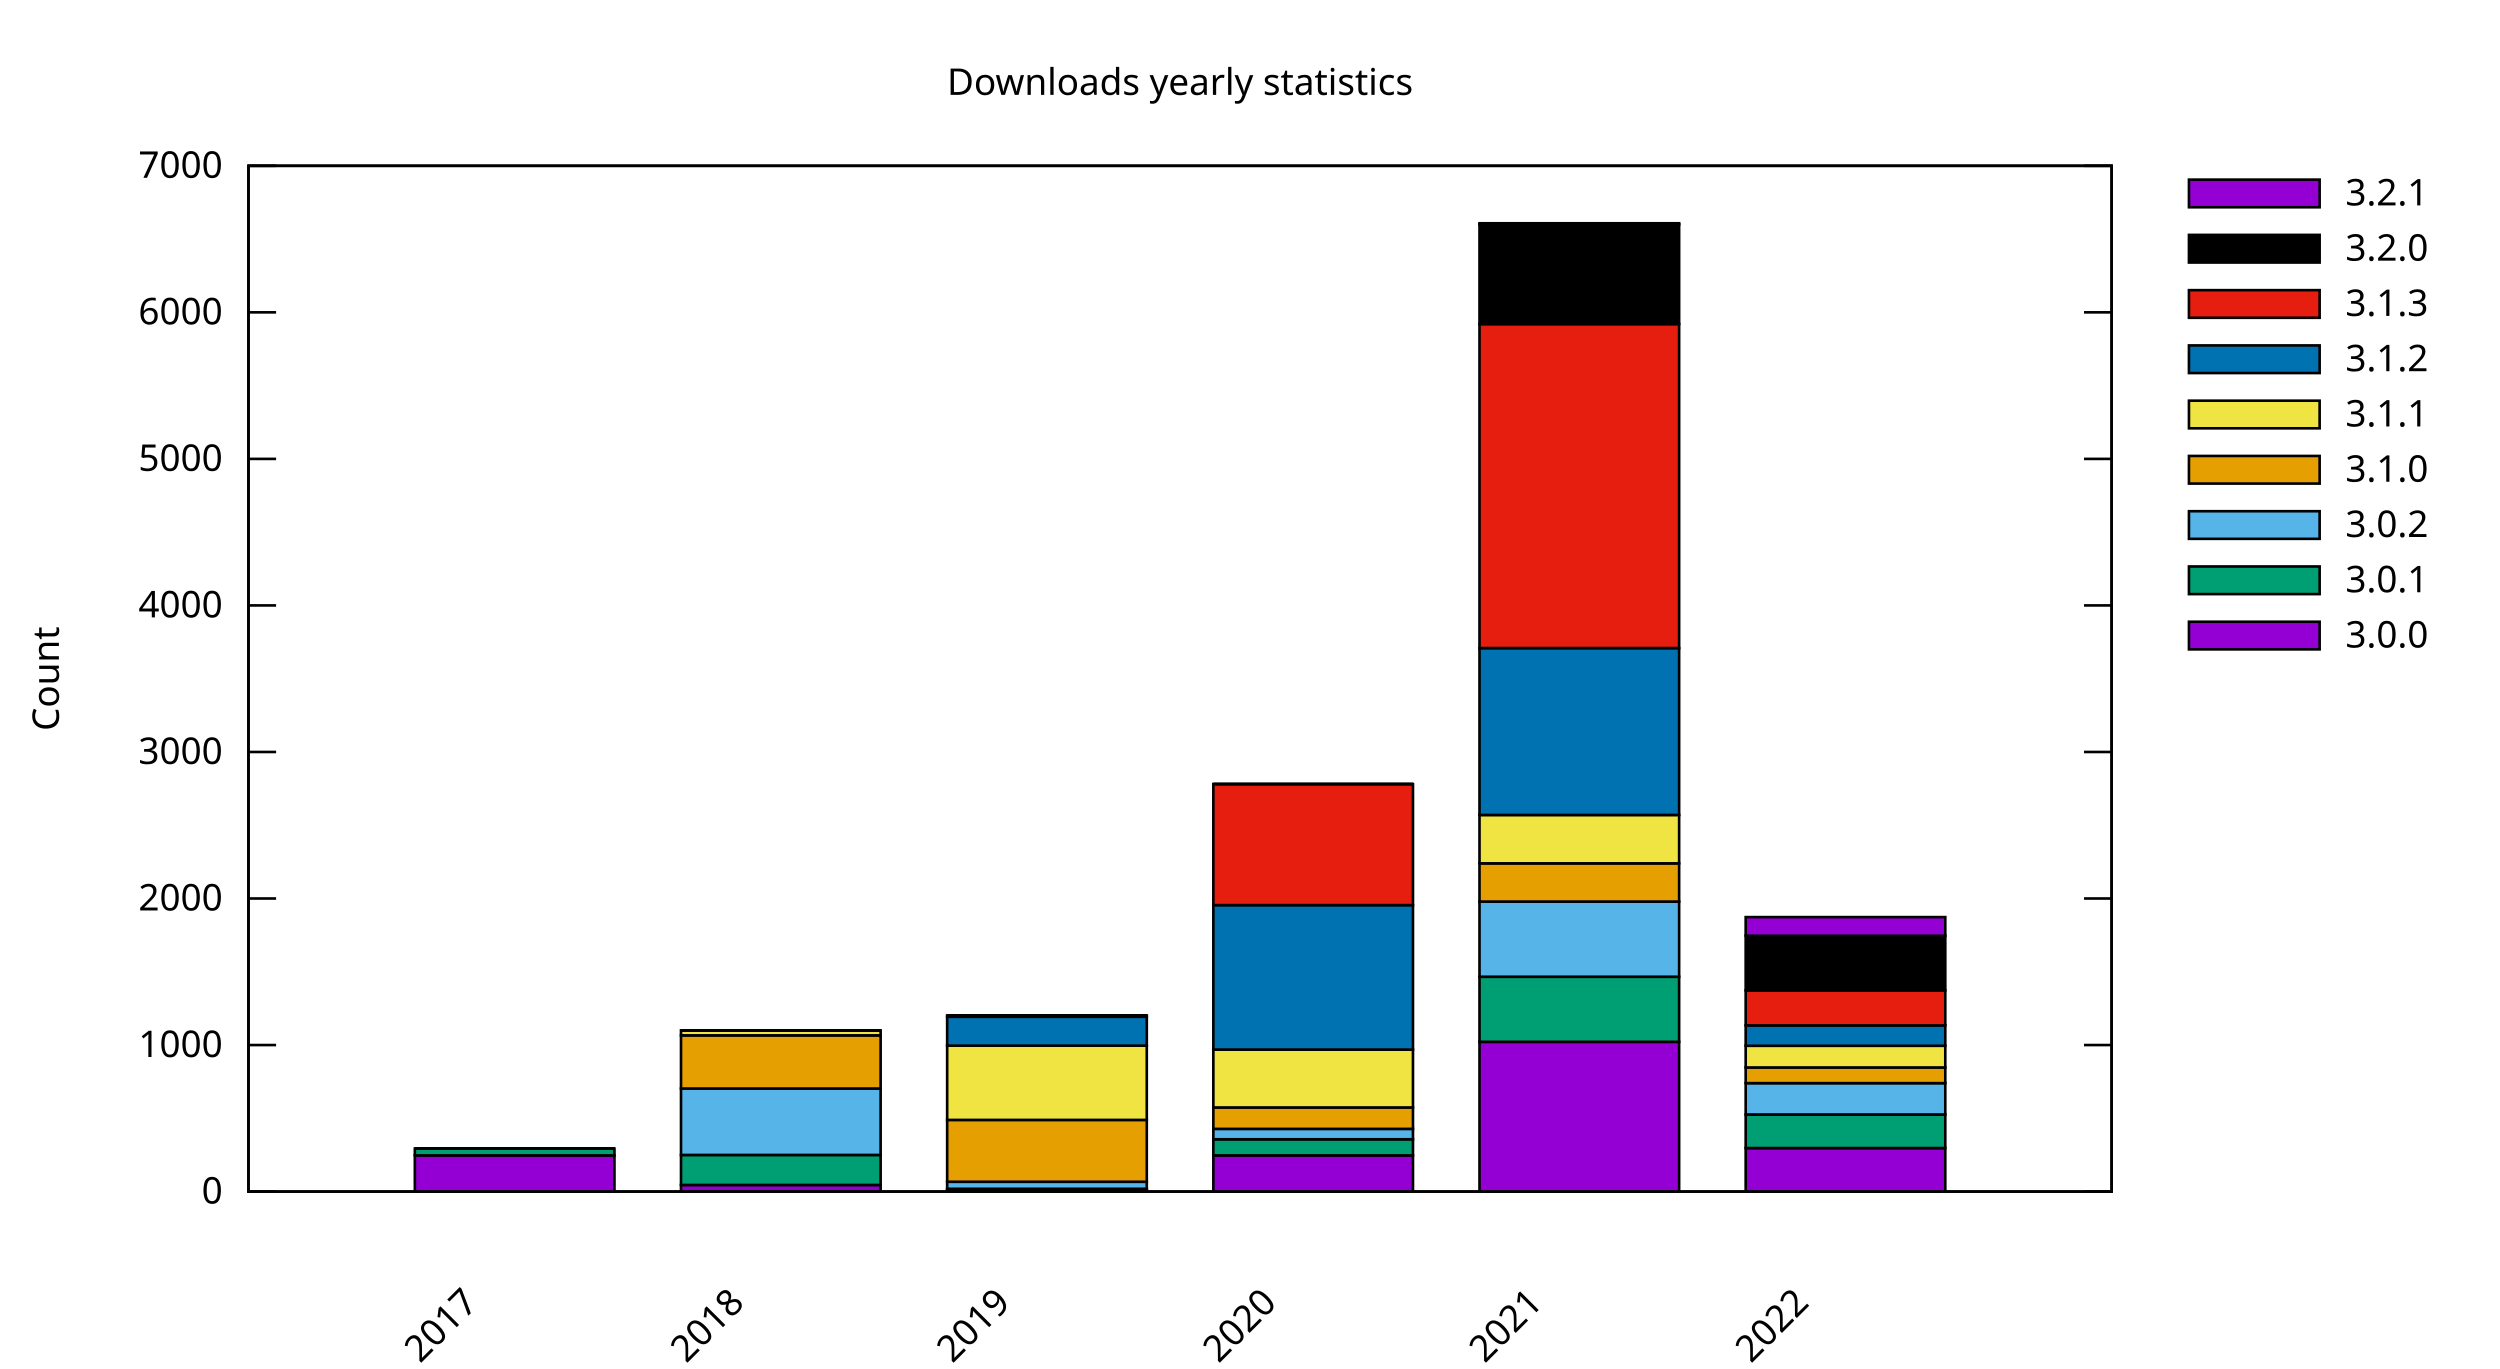
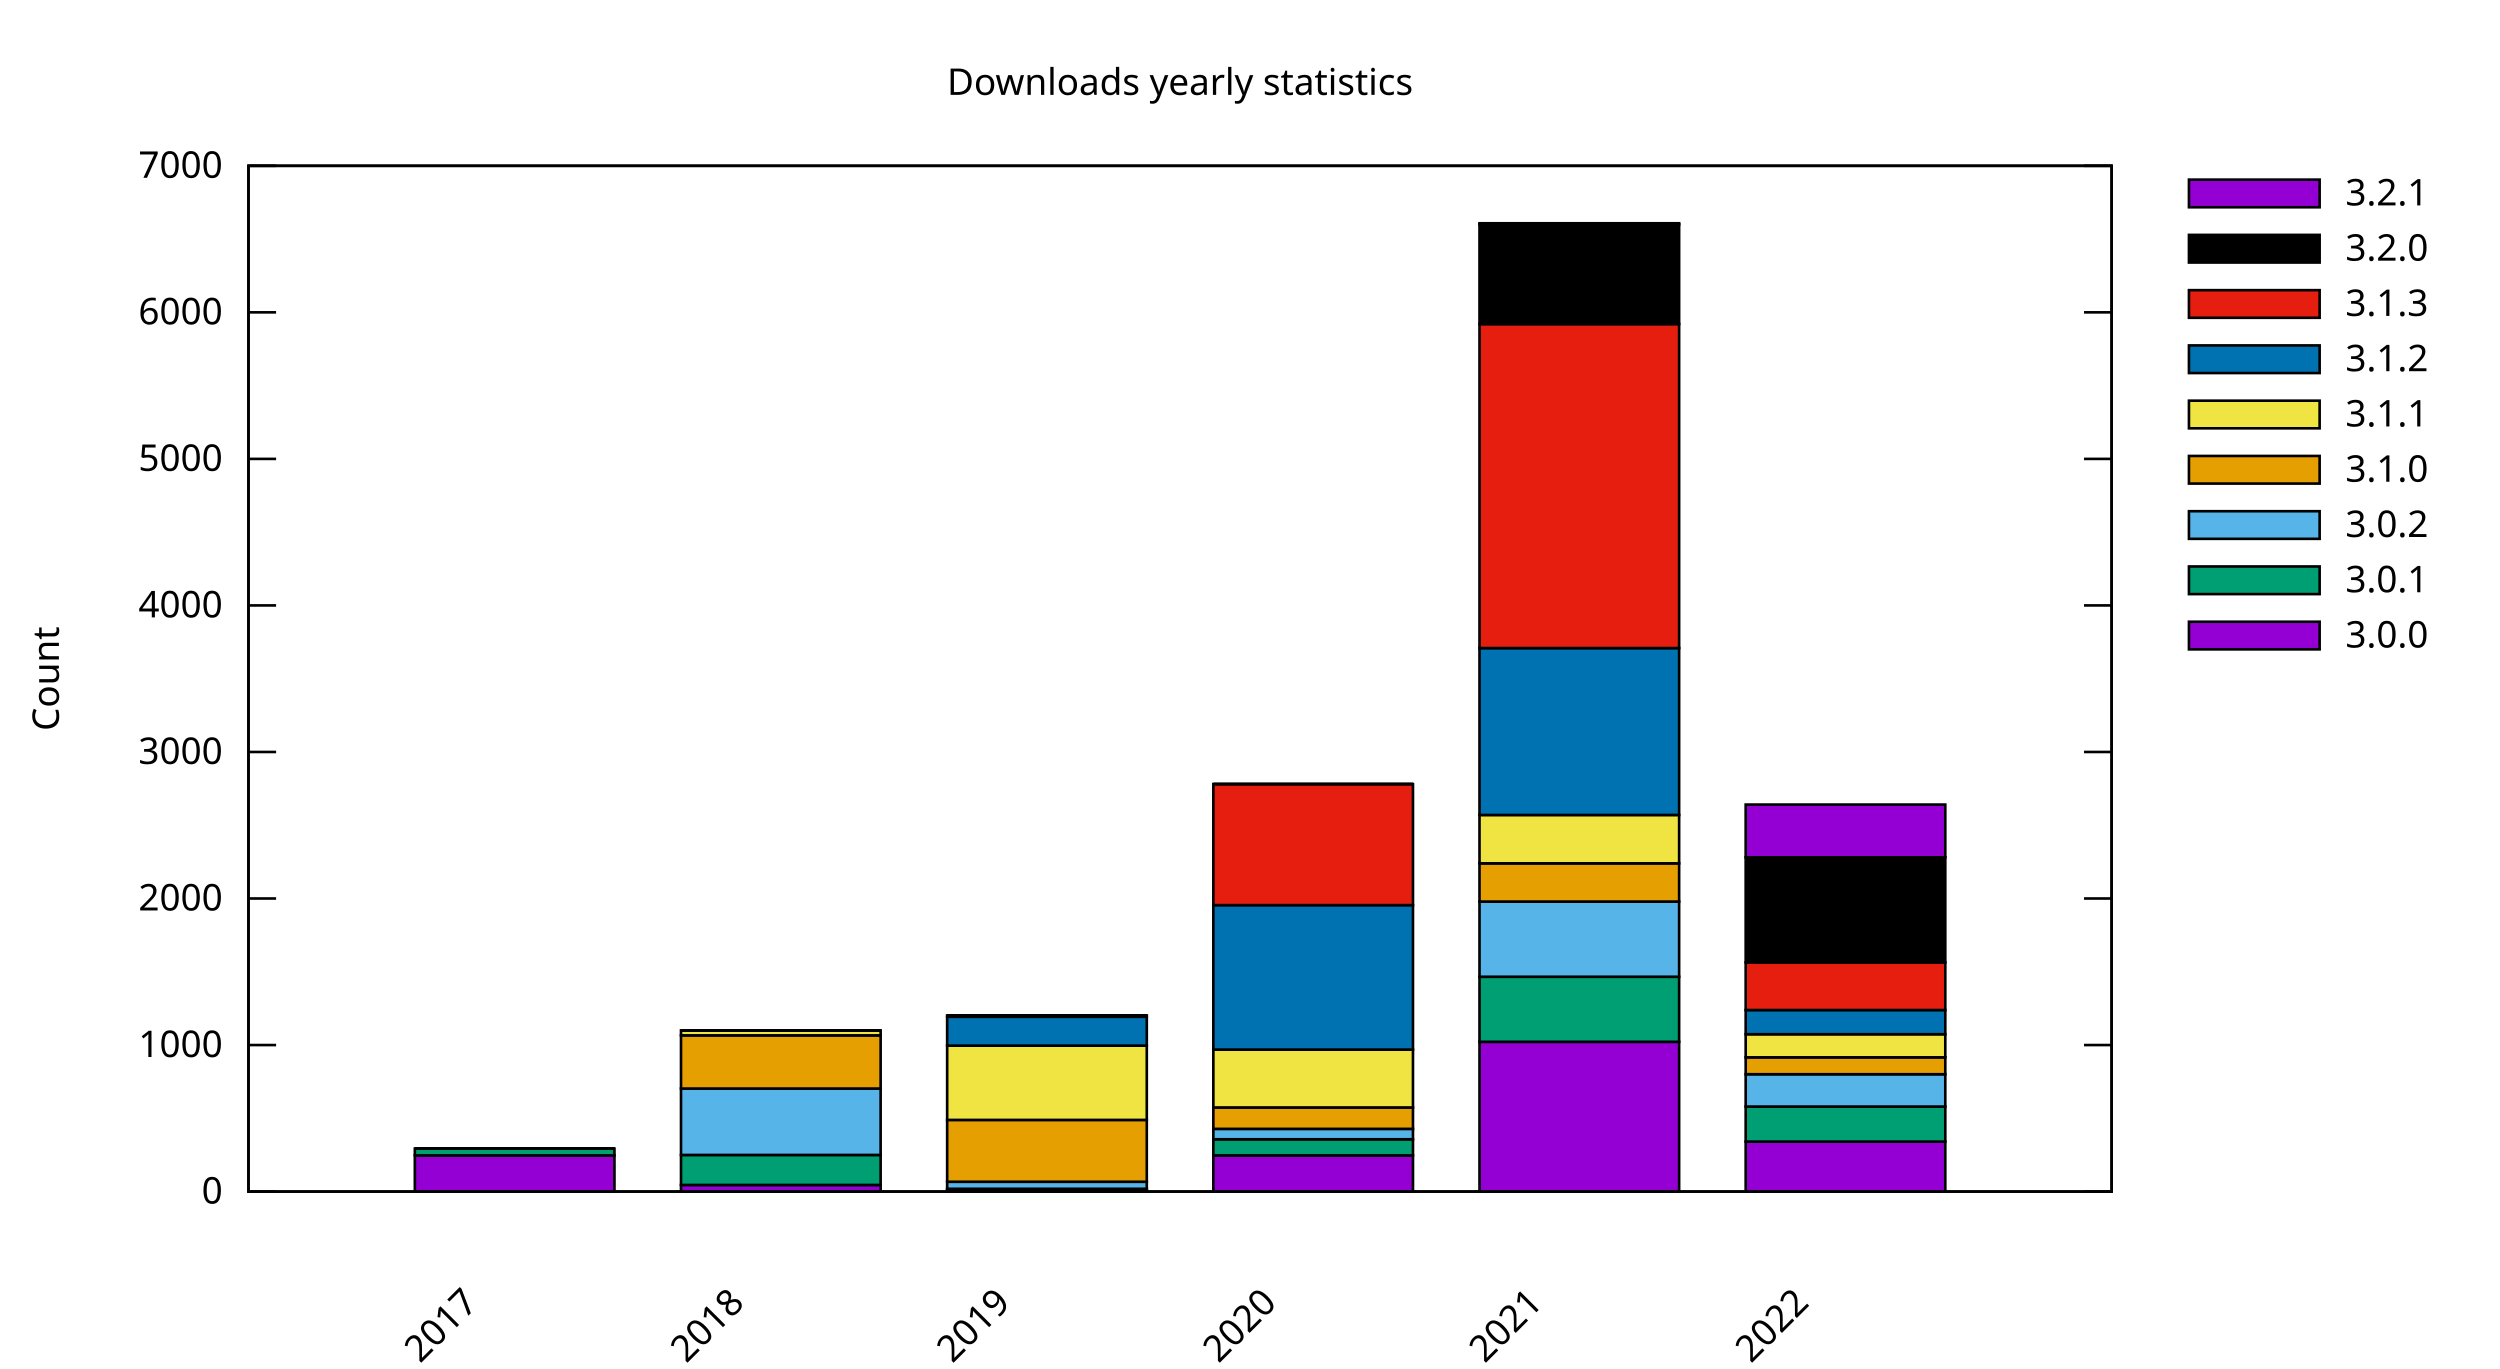
<svg xmlns="http://www.w3.org/2000/svg" xmlns:xlink="http://www.w3.org/1999/xlink" width="950" height="520" viewBox="0 0 950 520">
  <g id="gnuplot_canvas">
    <rect x="0" y="0" width="950" height="520" fill="none" />
    <defs>
      <circle id="gpDot" r="0.5" stroke-width="0.5" stroke="currentColor" />
      <path id="gpPt0" stroke-width="0.190" stroke="currentColor" d="M-1,0 h2 M0,-1 v2" />
      <path id="gpPt1" stroke-width="0.190" stroke="currentColor" d="M-1,-1 L1,1 M1,-1 L-1,1" />
      <path id="gpPt2" stroke-width="0.190" stroke="currentColor" d="M-1,0 L1,0 M0,-1 L0,1 M-1,-1 L1,1 M-1,1 L1,-1" />
      <rect id="gpPt3" stroke-width="0.190" stroke="currentColor" x="-1" y="-1" width="2" height="2" />
      <rect id="gpPt4" stroke-width="0.190" stroke="currentColor" fill="currentColor" x="-1" y="-1" width="2" height="2" />
      <circle id="gpPt5" stroke-width="0.190" stroke="currentColor" cx="0" cy="0" r="1" />
      <use xlink:href="#gpPt5" id="gpPt6" fill="currentColor" stroke="none" />
      <path id="gpPt7" stroke-width="0.190" stroke="currentColor" d="M0,-1.33 L-1.33,0.67 L1.33,0.67 z" />
      <use xlink:href="#gpPt7" id="gpPt8" fill="currentColor" stroke="none" />
      <use xlink:href="#gpPt7" id="gpPt9" stroke="currentColor" transform="rotate(180)" />
      <use xlink:href="#gpPt9" id="gpPt10" fill="currentColor" stroke="none" />
      <use xlink:href="#gpPt3" id="gpPt11" stroke="currentColor" transform="rotate(45)" />
      <use xlink:href="#gpPt11" id="gpPt12" fill="currentColor" stroke="none" />
      <path id="gpPt13" stroke-width="0.190" stroke="currentColor" d="M0,1.330 L1.265,0.411 L0.782,-1.067 L-0.782,-1.076 L-1.265,0.411 z" />
      <use xlink:href="#gpPt13" id="gpPt14" fill="currentColor" stroke="none" />
      <filter id="textbox" filterUnits="objectBoundingBox" x="0" y="0" height="1" width="1">
        <feFlood flood-color="white" flood-opacity="1" result="bgnd" />
        <feComposite in="SourceGraphic" in2="bgnd" operator="atop" />
      </filter>
      <filter id="greybox" filterUnits="objectBoundingBox" x="0" y="0" height="1" width="1">
        <feFlood flood-color="lightgrey" flood-opacity="1" result="grey" />
        <feComposite in="SourceGraphic" in2="grey" operator="atop" />
      </filter>
    </defs>
    <g fill="none" color="white" stroke="currentColor" stroke-width="1.00" stroke-linecap="butt" stroke-linejoin="miter">
</g>
    <g fill="none" color="black" stroke="currentColor" stroke-width="1.00" stroke-linecap="butt" stroke-linejoin="miter">
      <path stroke="black" d="M94.42,452.80 L104.92,452.80 M802.43,452.80 L791.93,452.80  " />
      <g transform="translate(84.63,457.35)" stroke="none" fill="black" font-family="Verdana" font-size="14.00" text-anchor="end">
        <text>
          <tspan font-family="Verdana"> 0</tspan>
        </text>
      </g>
    </g>
    <g fill="none" color="black" stroke="currentColor" stroke-width="1.00" stroke-linecap="butt" stroke-linejoin="miter">
      <path stroke="black" d="M94.42,397.12 L104.92,397.12 M802.43,397.12 L791.93,397.12  " />
      <g transform="translate(84.63,401.67)" stroke="none" fill="black" font-family="Verdana" font-size="14.00" text-anchor="end">
        <text>
          <tspan font-family="Verdana"> 1000</tspan>
        </text>
      </g>
    </g>
    <g fill="none" color="black" stroke="currentColor" stroke-width="1.00" stroke-linecap="butt" stroke-linejoin="miter">
      <path stroke="black" d="M94.42,341.43 L104.92,341.43 M802.43,341.43 L791.93,341.43  " />
      <g transform="translate(84.63,345.98)" stroke="none" fill="black" font-family="Verdana" font-size="14.00" text-anchor="end">
        <text>
          <tspan font-family="Verdana"> 2000</tspan>
        </text>
      </g>
    </g>
    <g fill="none" color="black" stroke="currentColor" stroke-width="1.00" stroke-linecap="butt" stroke-linejoin="miter">
      <path stroke="black" d="M94.42,285.75 L104.92,285.75 M802.43,285.75 L791.93,285.75  " />
      <g transform="translate(84.63,290.30)" stroke="none" fill="black" font-family="Verdana" font-size="14.00" text-anchor="end">
        <text>
          <tspan font-family="Verdana"> 3000</tspan>
        </text>
      </g>
    </g>
    <g fill="none" color="black" stroke="currentColor" stroke-width="1.00" stroke-linecap="butt" stroke-linejoin="miter">
      <path stroke="black" d="M94.42,230.06 L104.92,230.06 M802.43,230.06 L791.93,230.06  " />
      <g transform="translate(84.63,234.61)" stroke="none" fill="black" font-family="Verdana" font-size="14.00" text-anchor="end">
        <text>
          <tspan font-family="Verdana"> 4000</tspan>
        </text>
      </g>
    </g>
    <g fill="none" color="black" stroke="currentColor" stroke-width="1.00" stroke-linecap="butt" stroke-linejoin="miter">
      <path stroke="black" d="M94.42,174.38 L104.92,174.38 M802.43,174.38 L791.93,174.38  " />
      <g transform="translate(84.63,178.93)" stroke="none" fill="black" font-family="Verdana" font-size="14.00" text-anchor="end">
        <text>
          <tspan font-family="Verdana"> 5000</tspan>
        </text>
      </g>
    </g>
    <g fill="none" color="black" stroke="currentColor" stroke-width="1.00" stroke-linecap="butt" stroke-linejoin="miter">
      <path stroke="black" d="M94.42,118.69 L104.92,118.69 M802.43,118.69 L791.93,118.69  " />
      <g transform="translate(84.63,123.24)" stroke="none" fill="black" font-family="Verdana" font-size="14.00" text-anchor="end">
        <text>
          <tspan font-family="Verdana"> 6000</tspan>
        </text>
      </g>
    </g>
    <g fill="none" color="black" stroke="currentColor" stroke-width="1.00" stroke-linecap="butt" stroke-linejoin="miter">
      <path stroke="black" d="M94.42,63.01 L104.92,63.01 M802.43,63.01 L791.93,63.01  " />
      <g transform="translate(84.63,67.56)" stroke="none" fill="black" font-family="Verdana" font-size="14.00" text-anchor="end">
        <text>
          <tspan font-family="Verdana"> 7000</tspan>
        </text>
      </g>
    </g>
    <g fill="none" color="black" stroke="currentColor" stroke-width="1.00" stroke-linecap="butt" stroke-linejoin="miter">
      <path stroke="black" d="M195.56,452.80 M195.56,63.01  " />
      <g transform="translate(159.61,518.31) rotate(-45)" stroke="none" fill="black" font-family="Verdana" font-size="14.00" text-anchor="start">
        <text>
          <tspan font-family="Verdana">2017</tspan>
        </text>
      </g>
    </g>
    <g fill="none" color="black" stroke="currentColor" stroke-width="1.00" stroke-linecap="butt" stroke-linejoin="miter">
      <path stroke="black" d="M296.71,452.80 M296.71,63.01  " />
      <g transform="translate(260.76,518.31) rotate(-45)" stroke="none" fill="black" font-family="Verdana" font-size="14.00" text-anchor="start">
        <text>
          <tspan font-family="Verdana">2018</tspan>
        </text>
      </g>
    </g>
    <g fill="none" color="black" stroke="currentColor" stroke-width="1.00" stroke-linecap="butt" stroke-linejoin="miter">
      <path stroke="black" d="M397.85,452.80 M397.85,63.01  " />
      <g transform="translate(361.90,518.31) rotate(-45)" stroke="none" fill="black" font-family="Verdana" font-size="14.00" text-anchor="start">
        <text>
          <tspan font-family="Verdana">2019</tspan>
        </text>
      </g>
    </g>
    <g fill="none" color="black" stroke="currentColor" stroke-width="1.00" stroke-linecap="butt" stroke-linejoin="miter">
      <path stroke="black" d="M499.00,452.80 M499.00,63.01  " />
      <g transform="translate(463.05,518.31) rotate(-45)" stroke="none" fill="black" font-family="Verdana" font-size="14.00" text-anchor="start">
        <text>
          <tspan font-family="Verdana">2020</tspan>
        </text>
      </g>
    </g>
    <g fill="none" color="black" stroke="currentColor" stroke-width="1.00" stroke-linecap="butt" stroke-linejoin="miter">
      <path stroke="black" d="M600.14,452.80 M600.14,63.01  " />
      <g transform="translate(564.19,518.31) rotate(-45)" stroke="none" fill="black" font-family="Verdana" font-size="14.00" text-anchor="start">
        <text>
          <tspan font-family="Verdana">2021</tspan>
        </text>
      </g>
    </g>
    <g fill="none" color="black" stroke="currentColor" stroke-width="1.00" stroke-linecap="butt" stroke-linejoin="miter">
      <path stroke="black" d="M701.29,452.80 M701.29,63.01  " />
      <g transform="translate(665.34,518.31) rotate(-45)" stroke="none" fill="black" font-family="Verdana" font-size="14.00" text-anchor="start">
        <text>
          <tspan font-family="Verdana">2022</tspan>
        </text>
      </g>
    </g>
    <g fill="none" color="black" stroke="currentColor" stroke-width="1.00" stroke-linecap="butt" stroke-linejoin="miter">
</g>
    <g fill="none" color="black" stroke="currentColor" stroke-width="1.00" stroke-linecap="butt" stroke-linejoin="miter">
      <path stroke="black" d="M94.42,63.01 L94.42,452.80 L802.43,452.80 L802.43,63.01 L94.42,63.01 Z  " />
    </g>
    <g fill="none" color="black" stroke="currentColor" stroke-width="1.00" stroke-linecap="butt" stroke-linejoin="miter">
      <g transform="translate(22.38,257.91) rotate(270)" stroke="none" fill="black" font-family="Verdana" font-size="14.00" text-anchor="middle">
        <text>
          <tspan font-family="Verdana">Count</tspan>
        </text>
      </g>
    </g>
    <g fill="none" color="black" stroke="currentColor" stroke-width="1.00" stroke-linecap="butt" stroke-linejoin="miter">
      <g transform="translate(448.42,509.85)" stroke="none" fill="black" font-family="Verdana" font-size="14.00" text-anchor="middle">
        <text>
          <tspan font-family="Verdana"> </tspan>
        </text>
      </g>
    </g>
    <g fill="none" color="black" stroke="currentColor" stroke-width="1.00" stroke-linecap="butt" stroke-linejoin="miter">
</g>
    <g id="gnuplot_plot_1">
      <g fill="none" color="black" stroke="currentColor" stroke-width="1.00" stroke-linecap="butt" stroke-linejoin="miter">
        <g transform="translate(891.25,246.06)" stroke="none" fill="black" font-family="Verdana" font-size="14.00" text-anchor="start">
          <text>
            <tspan font-family="Verdana">3.0.0</tspan>
          </text>
        </g>
      </g>
      <g fill="none" color="black" stroke="currentColor" stroke-width="1.00" stroke-linecap="butt" stroke-linejoin="miter">
        <g stroke="none" shape-rendering="crispEdges">
          <polygon fill="rgb(148,   0, 211)" points="831.80,246.76 881.46,246.76 881.46,236.26 831.80,236.26 " />
        </g>
        <path stroke="black" d="M831.80,246.76 L881.46,246.76 L881.46,236.26 L831.80,236.26 L831.80,246.76 Z  " />
      </g>
      <g fill="none" color="black" stroke="currentColor" stroke-width="1.00" stroke-linecap="butt" stroke-linejoin="miter">
        <g stroke="none" shape-rendering="crispEdges">
          <polygon fill="rgb(148,   0, 211)" points="157.64,452.80 233.50,452.80 233.50,439.04 157.64,439.04 " />
        </g>
        <path stroke="black" d="M157.64,452.80 L157.64,439.05 L233.49,439.05 L233.49,452.80 L157.64,452.80 Z  " />
      </g>
      <g fill="none" color="black" stroke="currentColor" stroke-width="1.00" stroke-linecap="butt" stroke-linejoin="miter">
        <g stroke="none" shape-rendering="crispEdges">
          <polygon fill="rgb(148,   0, 211)" points="258.78,452.80 334.65,452.80 334.65,450.28 258.78,450.28 " />
        </g>
        <path stroke="black" d="M258.78,452.80 L258.78,450.29 L334.64,450.29 L334.64,452.80 L258.78,452.80 Z  " />
      </g>
      <g fill="none" color="black" stroke="currentColor" stroke-width="1.00" stroke-linecap="butt" stroke-linejoin="miter">
        <g stroke="none" shape-rendering="crispEdges">
          <polygon fill="rgb(148,   0, 211)" points="359.92,452.80 435.79,452.80 435.79,452.23 359.92,452.23 " />
        </g>
        <path stroke="black" d="M359.92,452.80 L359.92,452.24 L435.78,452.24 L435.78,452.80 L359.92,452.80 Z  " />
      </g>
      <g fill="none" color="black" stroke="currentColor" stroke-width="1.00" stroke-linecap="butt" stroke-linejoin="miter">
        <g stroke="none" shape-rendering="crispEdges">
          <polygon fill="rgb(148,   0, 211)" points="461.07,452.80 536.94,452.80 536.94,439.04 461.07,439.04 " />
        </g>
        <path stroke="black" d="M461.07,452.80 L461.07,439.05 L536.93,439.05 L536.93,452.80 L461.07,452.80 Z  " />
      </g>
      <g fill="none" color="black" stroke="currentColor" stroke-width="1.00" stroke-linecap="butt" stroke-linejoin="miter">
        <g stroke="none" shape-rendering="crispEdges">
          <polygon fill="rgb(148,   0, 211)" points="562.21,452.80 638.08,452.80 638.08,395.88 562.21,395.88 " />
        </g>
        <path stroke="black" d="M562.21,452.80 L562.21,395.89 L638.07,395.89 L638.07,452.80 L562.21,452.80 Z  " />
      </g>
      <g fill="none" color="black" stroke="currentColor" stroke-width="1.00" stroke-linecap="butt" stroke-linejoin="miter">
        <g stroke="none" shape-rendering="crispEdges">
-           <polygon fill="rgb(148,   0, 211)" points="663.36,452.80 739.22,452.80 739.22,436.25 663.36,436.25 " />
-         </g>
-         <path stroke="black" d="M663.36,452.80 L663.36,436.26 L739.21,436.26 L739.21,452.80 L663.36,452.80 Z  " />
+           <polygon fill="rgb(148,   0, 211)" points="663.36,452.80 739.22,452.80 739.22,433.80 663.36,433.80 " />
+         </g>
+         <path stroke="black" d="M663.36,452.80 L663.36,433.81 L739.21,433.81 L739.21,452.80 L663.36,452.80 Z  " />
      </g>
      <g fill="none" color="black" stroke="currentColor" stroke-width="1.00" stroke-linecap="butt" stroke-linejoin="miter">
</g>
    </g>
    <g id="gnuplot_plot_2">
      <g fill="none" color="black" stroke="currentColor" stroke-width="1.00" stroke-linecap="butt" stroke-linejoin="miter">
        <g transform="translate(891.25,225.06)" stroke="none" fill="black" font-family="Verdana" font-size="14.00" text-anchor="start">
          <text>
            <tspan font-family="Verdana">3.0.1</tspan>
          </text>
        </g>
      </g>
      <g fill="none" color="black" stroke="currentColor" stroke-width="1.00" stroke-linecap="butt" stroke-linejoin="miter">
        <g stroke="none" shape-rendering="crispEdges">
          <polygon fill="rgb(  0, 158, 115)" points="831.80,225.76 881.46,225.76 881.46,215.26 831.80,215.26 " />
        </g>
        <path stroke="black" d="M831.80,225.76 L881.46,225.76 L881.46,215.26 L831.80,215.26 L831.80,225.76 Z  " />
      </g>
      <g fill="none" color="black" stroke="currentColor" stroke-width="1.00" stroke-linecap="butt" stroke-linejoin="miter">
        <g stroke="none" shape-rendering="crispEdges">
          <polygon fill="rgb(  0, 158, 115)" points="157.64,439.05 233.50,439.05 233.50,436.47 157.64,436.47 " />
        </g>
        <path stroke="black" d="M157.64,439.05 L157.64,436.48 L233.49,436.48 L233.49,439.05 L157.64,439.05 Z  " />
      </g>
      <g fill="none" color="black" stroke="currentColor" stroke-width="1.00" stroke-linecap="butt" stroke-linejoin="miter">
        <g stroke="none" shape-rendering="crispEdges">
          <polygon fill="rgb(  0, 158, 115)" points="258.78,450.29 334.65,450.29 334.65,438.87 258.78,438.87 " />
        </g>
        <path stroke="black" d="M258.78,450.29 L258.78,438.88 L334.64,438.88 L334.64,450.29 L258.78,450.29 Z  " />
      </g>
      <g fill="none" color="black" stroke="currentColor" stroke-width="1.00" stroke-linecap="butt" stroke-linejoin="miter">
        <g stroke="none" shape-rendering="crispEdges">
          <polygon fill="rgb(  0, 158, 115)" points="359.92,452.24 435.79,452.24 435.79,451.73 359.92,451.73 " />
        </g>
        <path stroke="black" d="M359.92,452.24 L359.92,451.74 L435.78,451.74 L435.78,452.24 L359.92,452.24 Z  " />
      </g>
      <g fill="none" color="black" stroke="currentColor" stroke-width="1.00" stroke-linecap="butt" stroke-linejoin="miter">
        <g stroke="none" shape-rendering="crispEdges">
          <polygon fill="rgb(  0, 158, 115)" points="461.07,439.05 536.94,439.05 536.94,432.91 461.07,432.91 " />
        </g>
        <path stroke="black" d="M461.07,439.05 L461.07,432.92 L536.93,432.92 L536.93,439.05 L461.07,439.05 Z  " />
      </g>
      <g fill="none" color="black" stroke="currentColor" stroke-width="1.00" stroke-linecap="butt" stroke-linejoin="miter">
        <g stroke="none" shape-rendering="crispEdges">
          <polygon fill="rgb(  0, 158, 115)" points="562.21,395.89 638.08,395.89 638.08,371.16 562.21,371.16 " />
        </g>
        <path stroke="black" d="M562.21,395.89 L562.21,371.17 L638.07,371.17 L638.07,395.89 L562.21,395.89 Z  " />
      </g>
      <g fill="none" color="black" stroke="currentColor" stroke-width="1.00" stroke-linecap="butt" stroke-linejoin="miter">
        <g stroke="none" shape-rendering="crispEdges">
-           <polygon fill="rgb(  0, 158, 115)" points="663.36,436.26 739.22,436.26 739.22,423.50 663.36,423.50 " />
-         </g>
-         <path stroke="black" d="M663.36,436.26 L663.36,423.51 L739.21,423.51 L739.21,436.26 L663.36,436.26 Z  " />
+           <polygon fill="rgb(  0, 158, 115)" points="663.36,433.81 739.22,433.81 739.22,420.49 663.36,420.49 " />
+         </g>
+         <path stroke="black" d="M663.36,433.81 L663.36,420.50 L739.21,420.50 L739.21,433.81 L663.36,433.81 Z  " />
      </g>
      <g fill="none" color="black" stroke="currentColor" stroke-width="1.00" stroke-linecap="butt" stroke-linejoin="miter">
</g>
    </g>
    <g id="gnuplot_plot_3">
      <g fill="none" color="black" stroke="currentColor" stroke-width="1.00" stroke-linecap="butt" stroke-linejoin="miter">
        <g transform="translate(891.25,204.06)" stroke="none" fill="black" font-family="Verdana" font-size="14.00" text-anchor="start">
          <text>
            <tspan font-family="Verdana">3.0.2</tspan>
          </text>
        </g>
      </g>
      <g fill="none" color="black" stroke="currentColor" stroke-width="1.00" stroke-linecap="butt" stroke-linejoin="miter">
        <g stroke="none" shape-rendering="crispEdges">
          <polygon fill="rgb( 86, 180, 233)" points="831.80,204.76 881.46,204.76 881.46,194.26 831.80,194.26 " />
        </g>
        <path stroke="black" d="M831.80,204.76 L881.46,204.76 L881.46,194.26 L831.80,194.26 L831.80,204.76 Z  " />
      </g>
      <g fill="none" color="black" stroke="currentColor" stroke-width="1.00" stroke-linecap="butt" stroke-linejoin="miter">
        <g stroke="none" shape-rendering="crispEdges">
          <polygon fill="rgb( 86, 180, 233)" points="157.64,436.48 233.50,436.48 233.50,436.47 157.64,436.47 " />
        </g>
        <path stroke="black" d="M157.64,436.48 L233.49,436.48 L157.64,436.48 Z  " />
      </g>
      <g fill="none" color="black" stroke="currentColor" stroke-width="1.00" stroke-linecap="butt" stroke-linejoin="miter">
        <g stroke="none" shape-rendering="crispEdges">
          <polygon fill="rgb( 86, 180, 233)" points="258.78,438.88 334.65,438.88 334.65,413.64 258.78,413.64 " />
        </g>
        <path stroke="black" d="M258.78,438.88 L258.78,413.65 L334.64,413.65 L334.64,438.88 L258.78,438.88 Z  " />
      </g>
      <g fill="none" color="black" stroke="currentColor" stroke-width="1.00" stroke-linecap="butt" stroke-linejoin="miter">
        <g stroke="none" shape-rendering="crispEdges">
          <polygon fill="rgb( 86, 180, 233)" points="359.92,451.74 435.79,451.74 435.79,449.06 359.92,449.06 " />
        </g>
        <path stroke="black" d="M359.92,451.74 L359.92,449.07 L435.78,449.07 L435.78,451.74 L359.92,451.74 Z  " />
      </g>
      <g fill="none" color="black" stroke="currentColor" stroke-width="1.00" stroke-linecap="butt" stroke-linejoin="miter">
        <g stroke="none" shape-rendering="crispEdges">
          <polygon fill="rgb( 86, 180, 233)" points="461.07,432.92 536.94,432.92 536.94,428.96 461.07,428.96 " />
        </g>
        <path stroke="black" d="M461.07,432.92 L461.07,428.97 L536.93,428.97 L536.93,432.92 L461.07,432.92 Z  " />
      </g>
      <g fill="none" color="black" stroke="currentColor" stroke-width="1.00" stroke-linecap="butt" stroke-linejoin="miter">
        <g stroke="none" shape-rendering="crispEdges">
          <polygon fill="rgb( 86, 180, 233)" points="562.21,371.17 638.08,371.17 638.08,342.59 562.21,342.59 " />
        </g>
        <path stroke="black" d="M562.21,371.17 L562.21,342.60 L638.07,342.60 L638.07,371.17 L562.21,371.17 Z  " />
      </g>
      <g fill="none" color="black" stroke="currentColor" stroke-width="1.00" stroke-linecap="butt" stroke-linejoin="miter">
        <g stroke="none" shape-rendering="crispEdges">
-           <polygon fill="rgb( 86, 180, 233)" points="663.36,423.51 739.22,423.51 739.22,411.58 663.36,411.58 " />
-         </g>
-         <path stroke="black" d="M663.36,423.51 L663.36,411.59 L739.21,411.59 L739.21,423.51 L663.36,423.51 Z  " />
+           <polygon fill="rgb( 86, 180, 233)" points="663.36,420.50 739.22,420.50 739.22,408.19 663.36,408.19 " />
+         </g>
+         <path stroke="black" d="M663.36,420.50 L663.36,408.20 L739.21,408.20 L739.21,420.50 L663.36,420.50 Z  " />
      </g>
      <g fill="none" color="black" stroke="currentColor" stroke-width="1.00" stroke-linecap="butt" stroke-linejoin="miter">
</g>
    </g>
    <g id="gnuplot_plot_4">
      <g fill="none" color="black" stroke="currentColor" stroke-width="1.00" stroke-linecap="butt" stroke-linejoin="miter">
        <g transform="translate(891.25,183.06)" stroke="none" fill="black" font-family="Verdana" font-size="14.00" text-anchor="start">
          <text>
            <tspan font-family="Verdana">3.1.0</tspan>
          </text>
        </g>
      </g>
      <g fill="none" color="black" stroke="currentColor" stroke-width="1.00" stroke-linecap="butt" stroke-linejoin="miter">
        <g stroke="none" shape-rendering="crispEdges">
          <polygon fill="rgb(230, 159,   0)" points="831.80,183.76 881.46,183.76 881.46,173.26 831.80,173.26 " />
        </g>
        <path stroke="black" d="M831.80,183.76 L881.46,183.76 L881.46,173.26 L831.80,173.26 L831.80,183.76 Z  " />
      </g>
      <g fill="none" color="black" stroke="currentColor" stroke-width="1.00" stroke-linecap="butt" stroke-linejoin="miter">
        <g stroke="none" shape-rendering="crispEdges">
          <polygon fill="rgb(230, 159,   0)" points="157.64,436.48 233.50,436.48 233.50,436.47 157.64,436.47 " />
        </g>
        <path stroke="black" d="M157.64,436.48 L233.49,436.48 L157.64,436.48 Z  " />
      </g>
      <g fill="none" color="black" stroke="currentColor" stroke-width="1.00" stroke-linecap="butt" stroke-linejoin="miter">
        <g stroke="none" shape-rendering="crispEdges">
          <polygon fill="rgb(230, 159,   0)" points="258.78,413.65 334.65,413.65 334.65,393.43 258.78,393.43 " />
        </g>
        <path stroke="black" d="M258.78,413.65 L258.78,393.44 L334.64,393.44 L334.64,413.65 L258.78,413.65 Z  " />
      </g>
      <g fill="none" color="black" stroke="currentColor" stroke-width="1.00" stroke-linecap="butt" stroke-linejoin="miter">
        <g stroke="none" shape-rendering="crispEdges">
          <polygon fill="rgb(230, 159,   0)" points="359.92,449.07 435.79,449.07 435.79,425.56 359.92,425.56 " />
        </g>
        <path stroke="black" d="M359.92,449.07 L359.92,425.57 L435.78,425.57 L435.78,449.07 L359.92,449.07 Z  " />
      </g>
      <g fill="none" color="black" stroke="currentColor" stroke-width="1.00" stroke-linecap="butt" stroke-linejoin="miter">
        <g stroke="none" shape-rendering="crispEdges">
          <polygon fill="rgb(230, 159,   0)" points="461.07,428.97 536.94,428.97 536.94,420.83 461.07,420.83 " />
        </g>
        <path stroke="black" d="M461.07,428.97 L461.07,420.84 L536.93,420.84 L536.93,428.97 L461.07,428.97 Z  " />
      </g>
      <g fill="none" color="black" stroke="currentColor" stroke-width="1.00" stroke-linecap="butt" stroke-linejoin="miter">
        <g stroke="none" shape-rendering="crispEdges">
          <polygon fill="rgb(230, 159,   0)" points="562.21,342.60 638.08,342.60 638.08,328.06 562.21,328.06 " />
        </g>
        <path stroke="black" d="M562.21,342.60 L562.21,328.07 L638.07,328.07 L638.07,342.60 L562.21,342.60 Z  " />
      </g>
      <g fill="none" color="black" stroke="currentColor" stroke-width="1.00" stroke-linecap="butt" stroke-linejoin="miter">
        <g stroke="none" shape-rendering="crispEdges">
-           <polygon fill="rgb(230, 159,   0)" points="663.36,411.59 739.22,411.59 739.22,405.63 663.36,405.63 " />
-         </g>
-         <path stroke="black" d="M663.36,411.59 L663.36,405.64 L739.21,405.64 L739.21,411.59 L663.36,411.59 Z  " />
+           <polygon fill="rgb(230, 159,   0)" points="663.36,408.20 739.22,408.20 739.22,401.78 663.36,401.78 " />
+         </g>
+         <path stroke="black" d="M663.36,408.20 L663.36,401.79 L739.21,401.79 L739.21,408.20 L663.36,408.20 Z  " />
      </g>
      <g fill="none" color="black" stroke="currentColor" stroke-width="1.00" stroke-linecap="butt" stroke-linejoin="miter">
</g>
    </g>
    <g id="gnuplot_plot_5">
      <g fill="none" color="black" stroke="currentColor" stroke-width="1.00" stroke-linecap="butt" stroke-linejoin="miter">
        <g transform="translate(891.25,162.06)" stroke="none" fill="black" font-family="Verdana" font-size="14.00" text-anchor="start">
          <text>
            <tspan font-family="Verdana">3.1.1</tspan>
          </text>
        </g>
      </g>
      <g fill="none" color="black" stroke="currentColor" stroke-width="1.00" stroke-linecap="butt" stroke-linejoin="miter">
        <g stroke="none" shape-rendering="crispEdges">
          <polygon fill="rgb(240, 228,  66)" points="831.80,162.76 881.46,162.76 881.46,152.26 831.80,152.26 " />
        </g>
        <path stroke="black" d="M831.80,162.76 L881.46,162.76 L881.46,152.26 L831.80,152.26 L831.80,162.76 Z  " />
      </g>
      <g fill="none" color="black" stroke="currentColor" stroke-width="1.00" stroke-linecap="butt" stroke-linejoin="miter">
        <g stroke="none" shape-rendering="crispEdges">
          <polygon fill="rgb(240, 228,  66)" points="157.64,436.48 233.50,436.48 233.50,436.47 157.64,436.47 " />
        </g>
        <path stroke="black" d="M157.64,436.48 L233.49,436.48 L157.64,436.48 Z  " />
      </g>
      <g fill="none" color="black" stroke="currentColor" stroke-width="1.00" stroke-linecap="butt" stroke-linejoin="miter">
        <g stroke="none" shape-rendering="crispEdges">
          <polygon fill="rgb(240, 228,  66)" points="258.78,393.44 334.65,393.44 334.65,391.54 258.78,391.54 " />
        </g>
        <path stroke="black" d="M258.78,393.44 L258.78,391.55 L334.64,391.55 L334.64,393.44 L258.78,393.44 Z  " />
      </g>
      <g fill="none" color="black" stroke="currentColor" stroke-width="1.00" stroke-linecap="butt" stroke-linejoin="miter">
        <g stroke="none" shape-rendering="crispEdges">
          <polygon fill="rgb(240, 228,  66)" points="359.92,425.57 435.79,425.57 435.79,397.33 359.92,397.33 " />
        </g>
        <path stroke="black" d="M359.92,425.57 L359.92,397.34 L435.78,397.34 L435.78,425.57 L359.92,425.57 Z  " />
      </g>
      <g fill="none" color="black" stroke="currentColor" stroke-width="1.00" stroke-linecap="butt" stroke-linejoin="miter">
        <g stroke="none" shape-rendering="crispEdges">
          <polygon fill="rgb(240, 228,  66)" points="461.07,420.84 536.94,420.84 536.94,398.83 461.07,398.83 " />
        </g>
        <path stroke="black" d="M461.07,420.84 L461.07,398.84 L536.93,398.84 L536.93,420.84 L461.07,420.84 Z  " />
      </g>
      <g fill="none" color="black" stroke="currentColor" stroke-width="1.00" stroke-linecap="butt" stroke-linejoin="miter">
        <g stroke="none" shape-rendering="crispEdges">
          <polygon fill="rgb(240, 228,  66)" points="562.21,328.07 638.08,328.07 638.08,309.68 562.21,309.68 " />
        </g>
        <path stroke="black" d="M562.21,328.07 L562.21,309.69 L638.07,309.69 L638.07,328.07 L562.21,328.07 Z  " />
      </g>
      <g fill="none" color="black" stroke="currentColor" stroke-width="1.00" stroke-linecap="butt" stroke-linejoin="miter">
        <g stroke="none" shape-rendering="crispEdges">
-           <polygon fill="rgb(240, 228,  66)" points="663.36,405.64 739.22,405.64 739.22,397.38 663.36,397.38 " />
-         </g>
-         <path stroke="black" d="M663.36,405.64 L663.36,397.39 L739.21,397.39 L739.21,405.64 L663.36,405.64 Z  " />
+           <polygon fill="rgb(240, 228,  66)" points="663.36,401.79 739.22,401.79 739.22,392.99 663.36,392.99 " />
+         </g>
+         <path stroke="black" d="M663.36,401.79 L663.36,393.00 L739.21,393.00 L739.21,401.79 L663.36,401.79 Z  " />
      </g>
      <g fill="none" color="black" stroke="currentColor" stroke-width="1.00" stroke-linecap="butt" stroke-linejoin="miter">
</g>
    </g>
    <g id="gnuplot_plot_6">
      <g fill="none" color="black" stroke="currentColor" stroke-width="1.00" stroke-linecap="butt" stroke-linejoin="miter">
        <g transform="translate(891.25,141.06)" stroke="none" fill="black" font-family="Verdana" font-size="14.00" text-anchor="start">
          <text>
            <tspan font-family="Verdana">3.1.2</tspan>
          </text>
        </g>
      </g>
      <g fill="none" color="black" stroke="currentColor" stroke-width="1.00" stroke-linecap="butt" stroke-linejoin="miter">
        <g stroke="none" shape-rendering="crispEdges">
          <polygon fill="rgb(  0, 114, 178)" points="831.80,141.76 881.46,141.76 881.46,131.26 831.80,131.26 " />
        </g>
        <path stroke="black" d="M831.80,141.76 L881.46,141.76 L881.46,131.26 L831.80,131.26 L831.80,141.76 Z  " />
      </g>
      <g fill="none" color="black" stroke="currentColor" stroke-width="1.00" stroke-linecap="butt" stroke-linejoin="miter">
        <g stroke="none" shape-rendering="crispEdges">
          <polygon fill="rgb(  0, 114, 178)" points="157.64,436.48 233.50,436.48 233.50,436.47 157.64,436.47 " />
        </g>
        <path stroke="black" d="M157.64,436.48 L233.49,436.48 L157.64,436.48 Z  " />
      </g>
      <g fill="none" color="black" stroke="currentColor" stroke-width="1.00" stroke-linecap="butt" stroke-linejoin="miter">
        <g stroke="none" shape-rendering="crispEdges">
          <polygon fill="rgb(  0, 114, 178)" points="258.78,391.55 334.65,391.55 334.65,391.54 258.78,391.54 " />
        </g>
        <path stroke="black" d="M258.78,391.55 L334.64,391.55 L258.78,391.55 Z  " />
      </g>
      <g fill="none" color="black" stroke="currentColor" stroke-width="1.00" stroke-linecap="butt" stroke-linejoin="miter">
        <g stroke="none" shape-rendering="crispEdges">
          <polygon fill="rgb(  0, 114, 178)" points="359.92,397.34 435.79,397.34 435.79,386.36 359.92,386.36 " />
        </g>
        <path stroke="black" d="M359.92,397.34 L359.92,386.37 L435.78,386.37 L435.78,397.34 L359.92,397.34 Z  " />
      </g>
      <g fill="none" color="black" stroke="currentColor" stroke-width="1.00" stroke-linecap="butt" stroke-linejoin="miter">
        <g stroke="none" shape-rendering="crispEdges">
          <polygon fill="rgb(  0, 114, 178)" points="461.07,398.84 536.94,398.84 536.94,343.93 461.07,343.93 " />
        </g>
        <path stroke="black" d="M461.07,398.84 L461.07,343.94 L536.93,343.94 L536.93,398.84 L461.07,398.84 Z  " />
      </g>
      <g fill="none" color="black" stroke="currentColor" stroke-width="1.00" stroke-linecap="butt" stroke-linejoin="miter">
        <g stroke="none" shape-rendering="crispEdges">
          <polygon fill="rgb(  0, 114, 178)" points="562.21,309.69 638.08,309.69 638.08,246.26 562.21,246.26 " />
        </g>
        <path stroke="black" d="M562.21,309.69 L562.21,246.27 L638.07,246.27 L638.07,309.69 L562.21,309.69 Z  " />
      </g>
      <g fill="none" color="black" stroke="currentColor" stroke-width="1.00" stroke-linecap="butt" stroke-linejoin="miter">
        <g stroke="none" shape-rendering="crispEdges">
-           <polygon fill="rgb(  0, 114, 178)" points="663.36,397.39 739.22,397.39 739.22,389.64 663.36,389.64 " />
-         </g>
-         <path stroke="black" d="M663.36,397.39 L663.36,389.65 L739.21,389.65 L739.21,397.39 L663.36,397.39 Z  " />
+           <polygon fill="rgb(  0, 114, 178)" points="663.36,393.00 739.22,393.00 739.22,383.80 663.36,383.80 " />
+         </g>
+         <path stroke="black" d="M663.36,393.00 L663.36,383.81 L739.21,383.81 L739.21,393.00 L663.36,393.00 Z  " />
      </g>
      <g fill="none" color="black" stroke="currentColor" stroke-width="1.00" stroke-linecap="butt" stroke-linejoin="miter">
</g>
    </g>
    <g id="gnuplot_plot_7">
      <g fill="none" color="black" stroke="currentColor" stroke-width="1.00" stroke-linecap="butt" stroke-linejoin="miter">
        <g transform="translate(891.25,120.06)" stroke="none" fill="black" font-family="Verdana" font-size="14.00" text-anchor="start">
          <text>
            <tspan font-family="Verdana">3.1.3</tspan>
          </text>
        </g>
      </g>
      <g fill="none" color="black" stroke="currentColor" stroke-width="1.00" stroke-linecap="butt" stroke-linejoin="miter">
        <g stroke="none" shape-rendering="crispEdges">
          <polygon fill="rgb(229,  30,  16)" points="831.80,120.76 881.46,120.76 881.46,110.26 831.80,110.26 " />
        </g>
        <path stroke="black" d="M831.80,120.76 L881.46,120.76 L881.46,110.26 L831.80,110.26 L831.80,120.76 Z  " />
      </g>
      <g fill="none" color="black" stroke="currentColor" stroke-width="1.00" stroke-linecap="butt" stroke-linejoin="miter">
        <g stroke="none" shape-rendering="crispEdges">
          <polygon fill="rgb(229,  30,  16)" points="157.64,436.48 233.50,436.48 233.50,436.47 157.64,436.47 " />
        </g>
        <path stroke="black" d="M157.64,436.48 L233.49,436.48 L157.64,436.48 Z  " />
      </g>
      <g fill="none" color="black" stroke="currentColor" stroke-width="1.00" stroke-linecap="butt" stroke-linejoin="miter">
        <g stroke="none" shape-rendering="crispEdges">
          <polygon fill="rgb(229,  30,  16)" points="258.78,391.55 334.65,391.55 334.65,391.54 258.78,391.54 " />
        </g>
        <path stroke="black" d="M258.78,391.55 L334.64,391.55 L258.78,391.55 Z  " />
      </g>
      <g fill="none" color="black" stroke="currentColor" stroke-width="1.00" stroke-linecap="butt" stroke-linejoin="miter">
        <g stroke="none" shape-rendering="crispEdges">
          <polygon fill="rgb(229,  30,  16)" points="359.92,386.37 435.79,386.37 435.79,385.86 359.92,385.86 " />
        </g>
        <path stroke="black" d="M359.92,386.37 L359.92,385.87 L435.78,385.87 L435.78,386.37 L359.92,386.37 Z  " />
      </g>
      <g fill="none" color="black" stroke="currentColor" stroke-width="1.00" stroke-linecap="butt" stroke-linejoin="miter">
        <g stroke="none" shape-rendering="crispEdges">
          <polygon fill="rgb(229,  30,  16)" points="461.07,343.94 536.94,343.94 536.94,297.93 461.07,297.93 " />
        </g>
        <path stroke="black" d="M461.07,343.94 L461.07,297.94 L536.93,297.94 L536.93,343.94 L461.07,343.94 Z  " />
      </g>
      <g fill="none" color="black" stroke="currentColor" stroke-width="1.00" stroke-linecap="butt" stroke-linejoin="miter">
        <g stroke="none" shape-rendering="crispEdges">
          <polygon fill="rgb(229,  30,  16)" points="562.21,246.27 638.08,246.27 638.08,123.14 562.21,123.14 " />
        </g>
        <path stroke="black" d="M562.21,246.27 L562.21,123.15 L638.07,123.15 L638.07,246.27 L562.21,246.27 Z  " />
      </g>
      <g fill="none" color="black" stroke="currentColor" stroke-width="1.00" stroke-linecap="butt" stroke-linejoin="miter">
        <g stroke="none" shape-rendering="crispEdges">
-           <polygon fill="rgb(229,  30,  16)" points="663.36,389.65 739.22,389.65 739.22,376.34 663.36,376.34 " />
-         </g>
-         <path stroke="black" d="M663.36,389.65 L663.36,376.35 L739.21,376.35 L739.21,389.65 L663.36,389.65 Z  " />
+           <polygon fill="rgb(229,  30,  16)" points="663.36,383.81 739.22,383.81 739.22,365.70 663.36,365.70 " />
+         </g>
+         <path stroke="black" d="M663.36,383.81 L663.36,365.71 L739.21,365.71 L739.21,383.81 L663.36,383.81 Z  " />
      </g>
      <g fill="none" color="black" stroke="currentColor" stroke-width="1.00" stroke-linecap="butt" stroke-linejoin="miter">
</g>
    </g>
    <g id="gnuplot_plot_8">
      <g fill="none" color="black" stroke="currentColor" stroke-width="1.00" stroke-linecap="butt" stroke-linejoin="miter">
        <g transform="translate(891.25,99.06)" stroke="none" fill="black" font-family="Verdana" font-size="14.00" text-anchor="start">
          <text>
            <tspan font-family="Verdana">3.2.0</tspan>
          </text>
        </g>
      </g>
      <g fill="none" color="black" stroke="currentColor" stroke-width="1.00" stroke-linecap="butt" stroke-linejoin="miter">
        <g stroke="none" shape-rendering="crispEdges">
          <polygon fill="rgb(  0,   0,   0)" points="831.80,99.76 881.46,99.76 881.46,89.26 831.80,89.26 " />
        </g>
        <path stroke="black" d="M831.80,99.76 L881.46,99.76 L881.46,89.26 L831.80,89.26 L831.80,99.76 Z  " />
      </g>
      <g fill="none" color="black" stroke="currentColor" stroke-width="1.00" stroke-linecap="butt" stroke-linejoin="miter">
        <g stroke="none" shape-rendering="crispEdges">
          <polygon fill="rgb(  0,   0,   0)" points="157.64,436.48 233.50,436.48 233.50,436.47 157.64,436.47 " />
        </g>
        <path stroke="black" d="M157.64,436.48 L233.49,436.48 L157.64,436.48 Z  " />
      </g>
      <g fill="none" color="black" stroke="currentColor" stroke-width="1.00" stroke-linecap="butt" stroke-linejoin="miter">
        <g stroke="none" shape-rendering="crispEdges">
          <polygon fill="rgb(  0,   0,   0)" points="258.78,391.55 334.65,391.55 334.65,391.54 258.78,391.54 " />
        </g>
        <path stroke="black" d="M258.78,391.55 L334.64,391.55 L258.78,391.55 Z  " />
      </g>
      <g fill="none" color="black" stroke="currentColor" stroke-width="1.00" stroke-linecap="butt" stroke-linejoin="miter">
        <g stroke="none" shape-rendering="crispEdges">
          <polygon fill="rgb(  0,   0,   0)" points="359.92,385.87 435.79,385.87 435.79,385.86 359.92,385.86 " />
        </g>
        <path stroke="black" d="M359.92,385.87 L435.78,385.87 L359.92,385.87 Z  " />
      </g>
      <g fill="none" color="black" stroke="currentColor" stroke-width="1.00" stroke-linecap="butt" stroke-linejoin="miter">
        <g stroke="none" shape-rendering="crispEdges">
          <polygon fill="rgb(  0,   0,   0)" points="461.07,297.94 536.94,297.94 536.94,297.93 461.07,297.93 " />
        </g>
        <path stroke="black" d="M461.07,297.94 L536.93,297.94 L461.07,297.94 Z  " />
      </g>
      <g fill="none" color="black" stroke="currentColor" stroke-width="1.00" stroke-linecap="butt" stroke-linejoin="miter">
        <g stroke="none" shape-rendering="crispEdges">
          <polygon fill="rgb(  0,   0,   0)" points="562.21,123.15 638.08,123.15 638.08,85.27 562.21,85.27 " />
        </g>
        <path stroke="black" d="M562.21,123.15 L562.21,85.28 L638.07,85.28 L638.07,123.15 L562.21,123.15 Z  " />
      </g>
      <g fill="none" color="black" stroke="currentColor" stroke-width="1.00" stroke-linecap="butt" stroke-linejoin="miter">
        <g stroke="none" shape-rendering="crispEdges">
-           <polygon fill="rgb(  0,   0,   0)" points="663.36,376.35 739.22,376.35 739.22,355.57 663.36,355.57 " />
-         </g>
-         <path stroke="black" d="M663.36,376.35 L663.36,355.58 L739.21,355.58 L739.21,376.35 L663.36,376.35 Z  " />
+           <polygon fill="rgb(  0,   0,   0)" points="663.36,365.71 739.22,365.71 739.22,325.77 663.36,325.77 " />
+         </g>
+         <path stroke="black" d="M663.36,365.71 L663.36,325.78 L739.21,325.78 L739.21,365.71 L663.36,365.71 Z  " />
      </g>
      <g fill="none" color="black" stroke="currentColor" stroke-width="1.00" stroke-linecap="butt" stroke-linejoin="miter">
</g>
    </g>
    <g id="gnuplot_plot_9">
      <g fill="none" color="black" stroke="currentColor" stroke-width="1.00" stroke-linecap="butt" stroke-linejoin="miter">
        <g transform="translate(891.25,78.06)" stroke="none" fill="black" font-family="Verdana" font-size="14.00" text-anchor="start">
          <text>
            <tspan font-family="Verdana">3.2.1</tspan>
          </text>
        </g>
      </g>
      <g fill="none" color="black" stroke="currentColor" stroke-width="1.00" stroke-linecap="butt" stroke-linejoin="miter">
        <g stroke="none" shape-rendering="crispEdges">
          <polygon fill="rgb(148,   0, 211)" points="831.80,78.76 881.46,78.76 881.46,68.26 831.80,68.26 " />
        </g>
        <path stroke="black" d="M831.80,78.76 L881.46,78.76 L881.46,68.26 L831.80,68.26 L831.80,78.76 Z  " />
      </g>
      <g fill="none" color="black" stroke="currentColor" stroke-width="1.00" stroke-linecap="butt" stroke-linejoin="miter">
        <g stroke="none" shape-rendering="crispEdges">
          <polygon fill="rgb(148,   0, 211)" points="157.64,436.48 233.50,436.48 233.50,436.47 157.64,436.47 " />
        </g>
        <path stroke="black" d="M157.64,436.48 L233.49,436.48 L157.64,436.48 Z  " />
      </g>
      <g fill="none" color="black" stroke="currentColor" stroke-width="1.00" stroke-linecap="butt" stroke-linejoin="miter">
        <g stroke="none" shape-rendering="crispEdges">
          <polygon fill="rgb(148,   0, 211)" points="258.78,391.55 334.65,391.55 334.65,391.54 258.78,391.54 " />
        </g>
        <path stroke="black" d="M258.78,391.55 L334.64,391.55 L258.78,391.55 Z  " />
      </g>
      <g fill="none" color="black" stroke="currentColor" stroke-width="1.00" stroke-linecap="butt" stroke-linejoin="miter">
        <g stroke="none" shape-rendering="crispEdges">
          <polygon fill="rgb(148,   0, 211)" points="359.92,385.87 435.79,385.87 435.79,385.86 359.92,385.86 " />
        </g>
        <path stroke="black" d="M359.92,385.87 L435.78,385.87 L359.92,385.87 Z  " />
      </g>
      <g fill="none" color="black" stroke="currentColor" stroke-width="1.00" stroke-linecap="butt" stroke-linejoin="miter">
        <g stroke="none" shape-rendering="crispEdges">
          <polygon fill="rgb(148,   0, 211)" points="461.07,297.94 536.94,297.94 536.94,297.93 461.07,297.93 " />
        </g>
        <path stroke="black" d="M461.07,297.94 L536.93,297.94 L461.07,297.94 Z  " />
      </g>
      <g fill="none" color="black" stroke="currentColor" stroke-width="1.00" stroke-linecap="butt" stroke-linejoin="miter">
        <g stroke="none" shape-rendering="crispEdges">
          <polygon fill="rgb(148,   0, 211)" points="562.21,85.28 638.08,85.28 638.08,84.83 562.21,84.83 " />
        </g>
        <path stroke="black" d="M562.21,85.28 L562.21,84.84 L638.07,84.84 L638.07,85.28 L562.21,85.28 Z  " />
      </g>
      <g fill="none" color="black" stroke="currentColor" stroke-width="1.00" stroke-linecap="butt" stroke-linejoin="miter">
        <g stroke="none" shape-rendering="crispEdges">
-           <polygon fill="rgb(148,   0, 211)" points="663.36,355.58 739.22,355.58 739.22,348.49 663.36,348.49 " />
-         </g>
-         <path stroke="black" d="M663.36,355.58 L663.36,348.50 L739.21,348.50 L739.21,355.58 L663.36,355.58 Z  " />
+           <polygon fill="rgb(148,   0, 211)" points="663.36,325.78 739.22,325.78 739.22,305.73 663.36,305.73 " />
+         </g>
+         <path stroke="black" d="M663.36,325.78 L663.36,305.74 L739.21,305.74 L739.21,325.78 L663.36,325.78 Z  " />
      </g>
      <g fill="none" color="black" stroke="currentColor" stroke-width="1.00" stroke-linecap="butt" stroke-linejoin="miter">
</g>
    </g>
    <g fill="none" color="white" stroke="rgb(148,   0, 211)" stroke-width="2.00" stroke-linecap="butt" stroke-linejoin="miter">
</g>
    <g fill="none" color="black" stroke="currentColor" stroke-width="2.00" stroke-linecap="butt" stroke-linejoin="miter">
</g>
    <g fill="none" color="black" stroke="black" stroke-width="1.00" stroke-linecap="butt" stroke-linejoin="miter">
</g>
    <g fill="none" color="black" stroke="currentColor" stroke-width="1.00" stroke-linecap="butt" stroke-linejoin="miter">
      <path stroke="black" d="M94.42,63.01 L94.42,452.80 L802.43,452.80 L802.43,63.01 L94.42,63.01 Z  " />
    </g>
    <g fill="none" color="black" stroke="currentColor" stroke-width="1.00" stroke-linecap="butt" stroke-linejoin="miter">
      <g transform="translate(448.42,36.06)" stroke="none" fill="black" font-family="Verdana" font-size="14.00" text-anchor="middle">
        <text>
          <tspan font-family="Verdana">Downloads yearly statistics</tspan>
        </text>
      </g>
    </g>
    <g fill="none" color="black" stroke="currentColor" stroke-width="1.00" stroke-linecap="butt" stroke-linejoin="miter">
</g>
  </g>
</svg>
